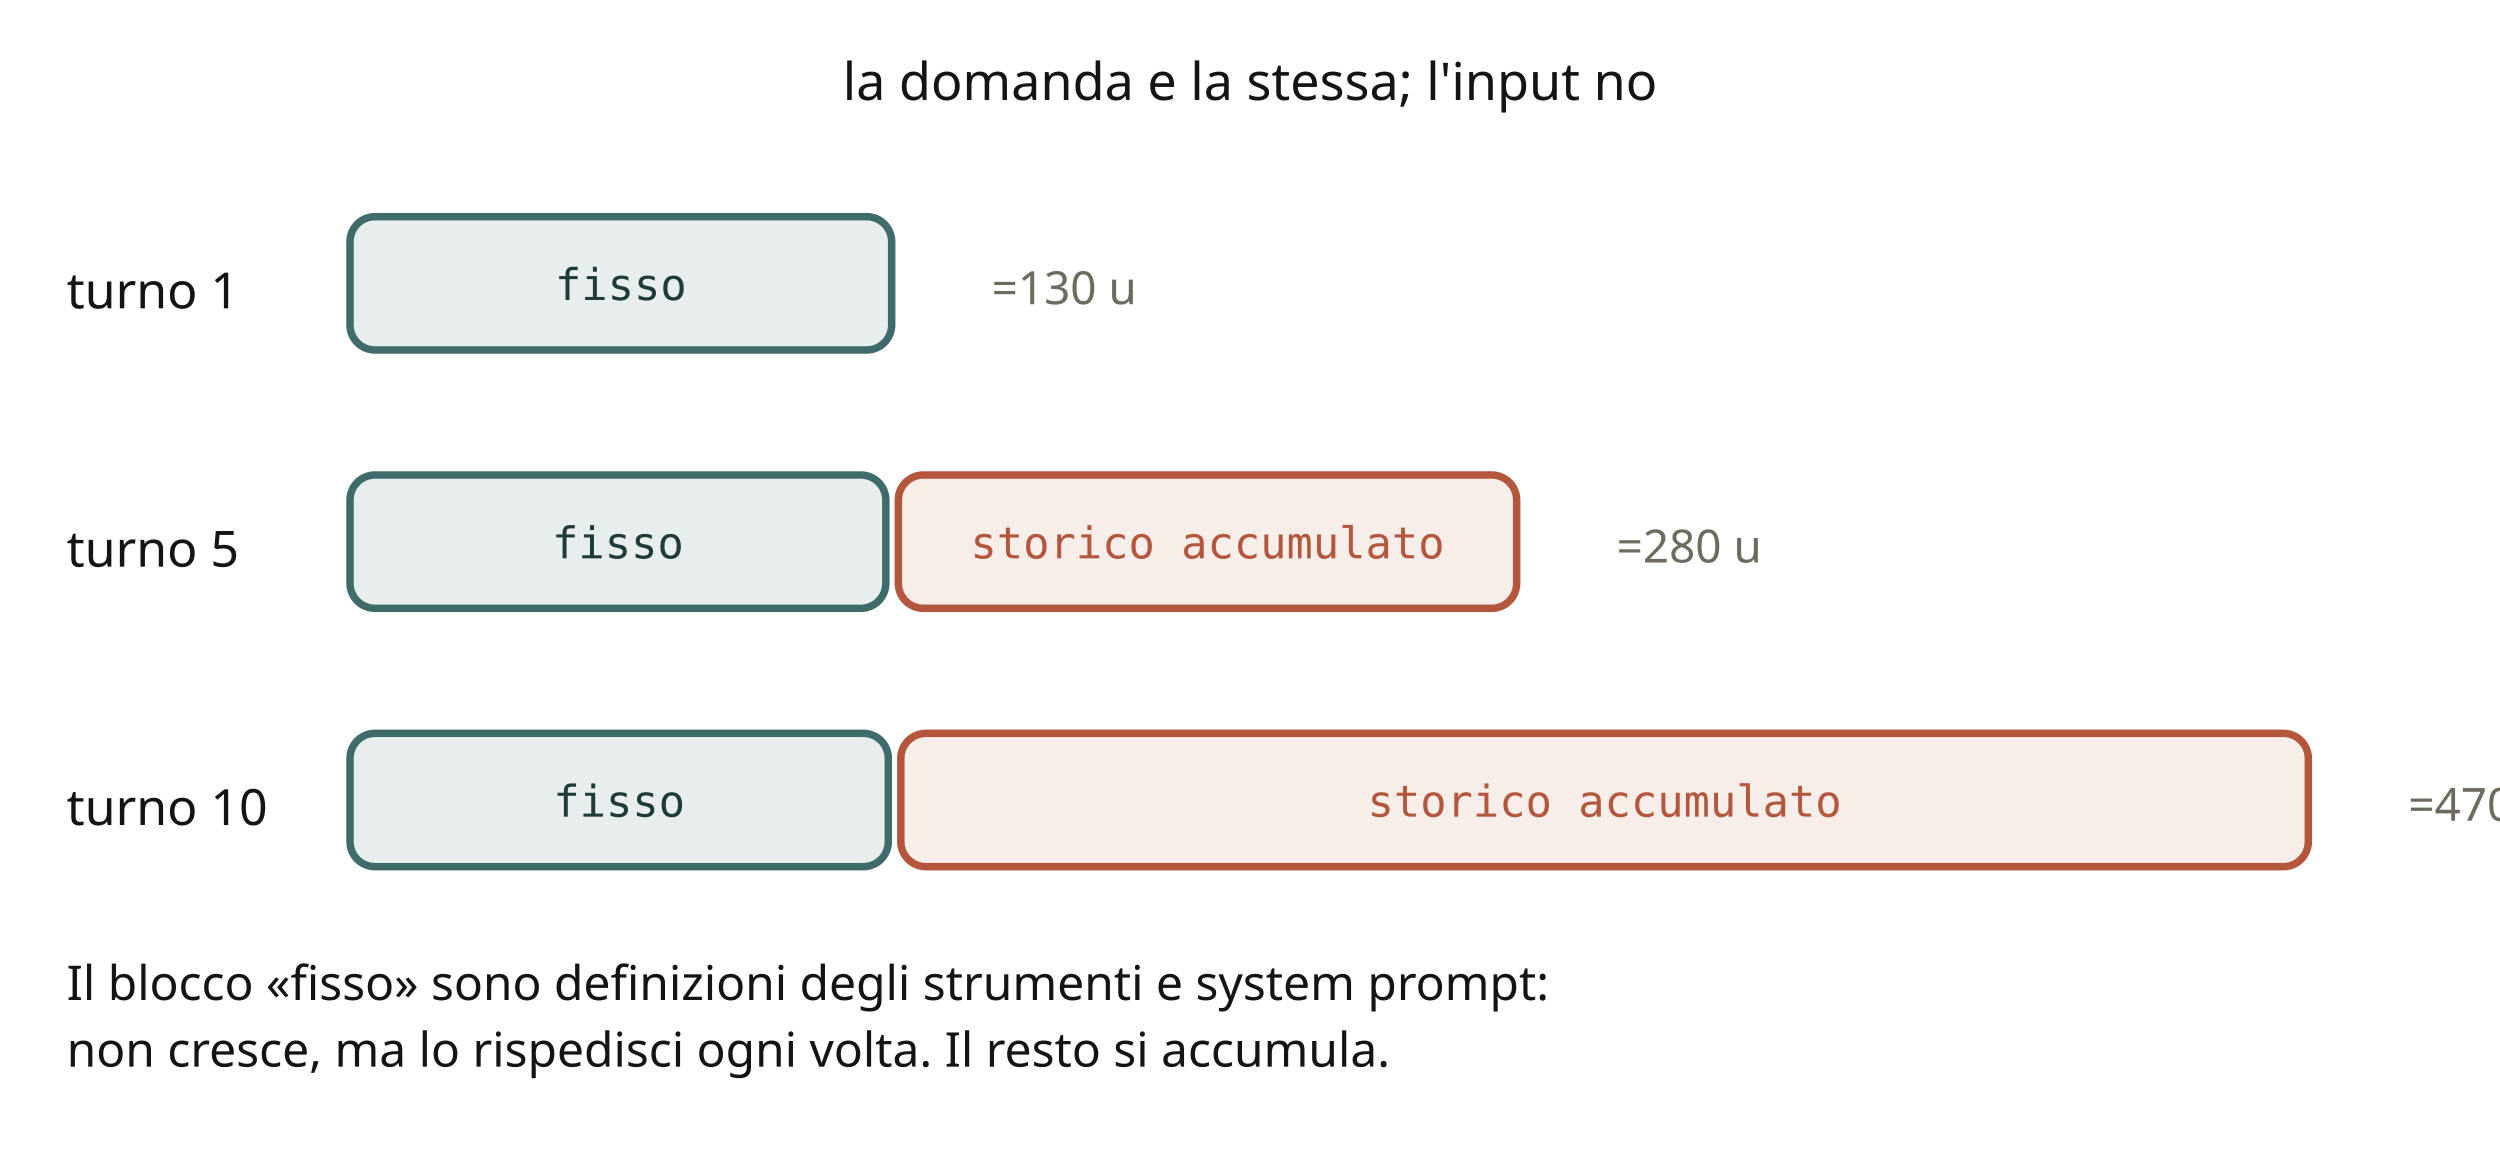
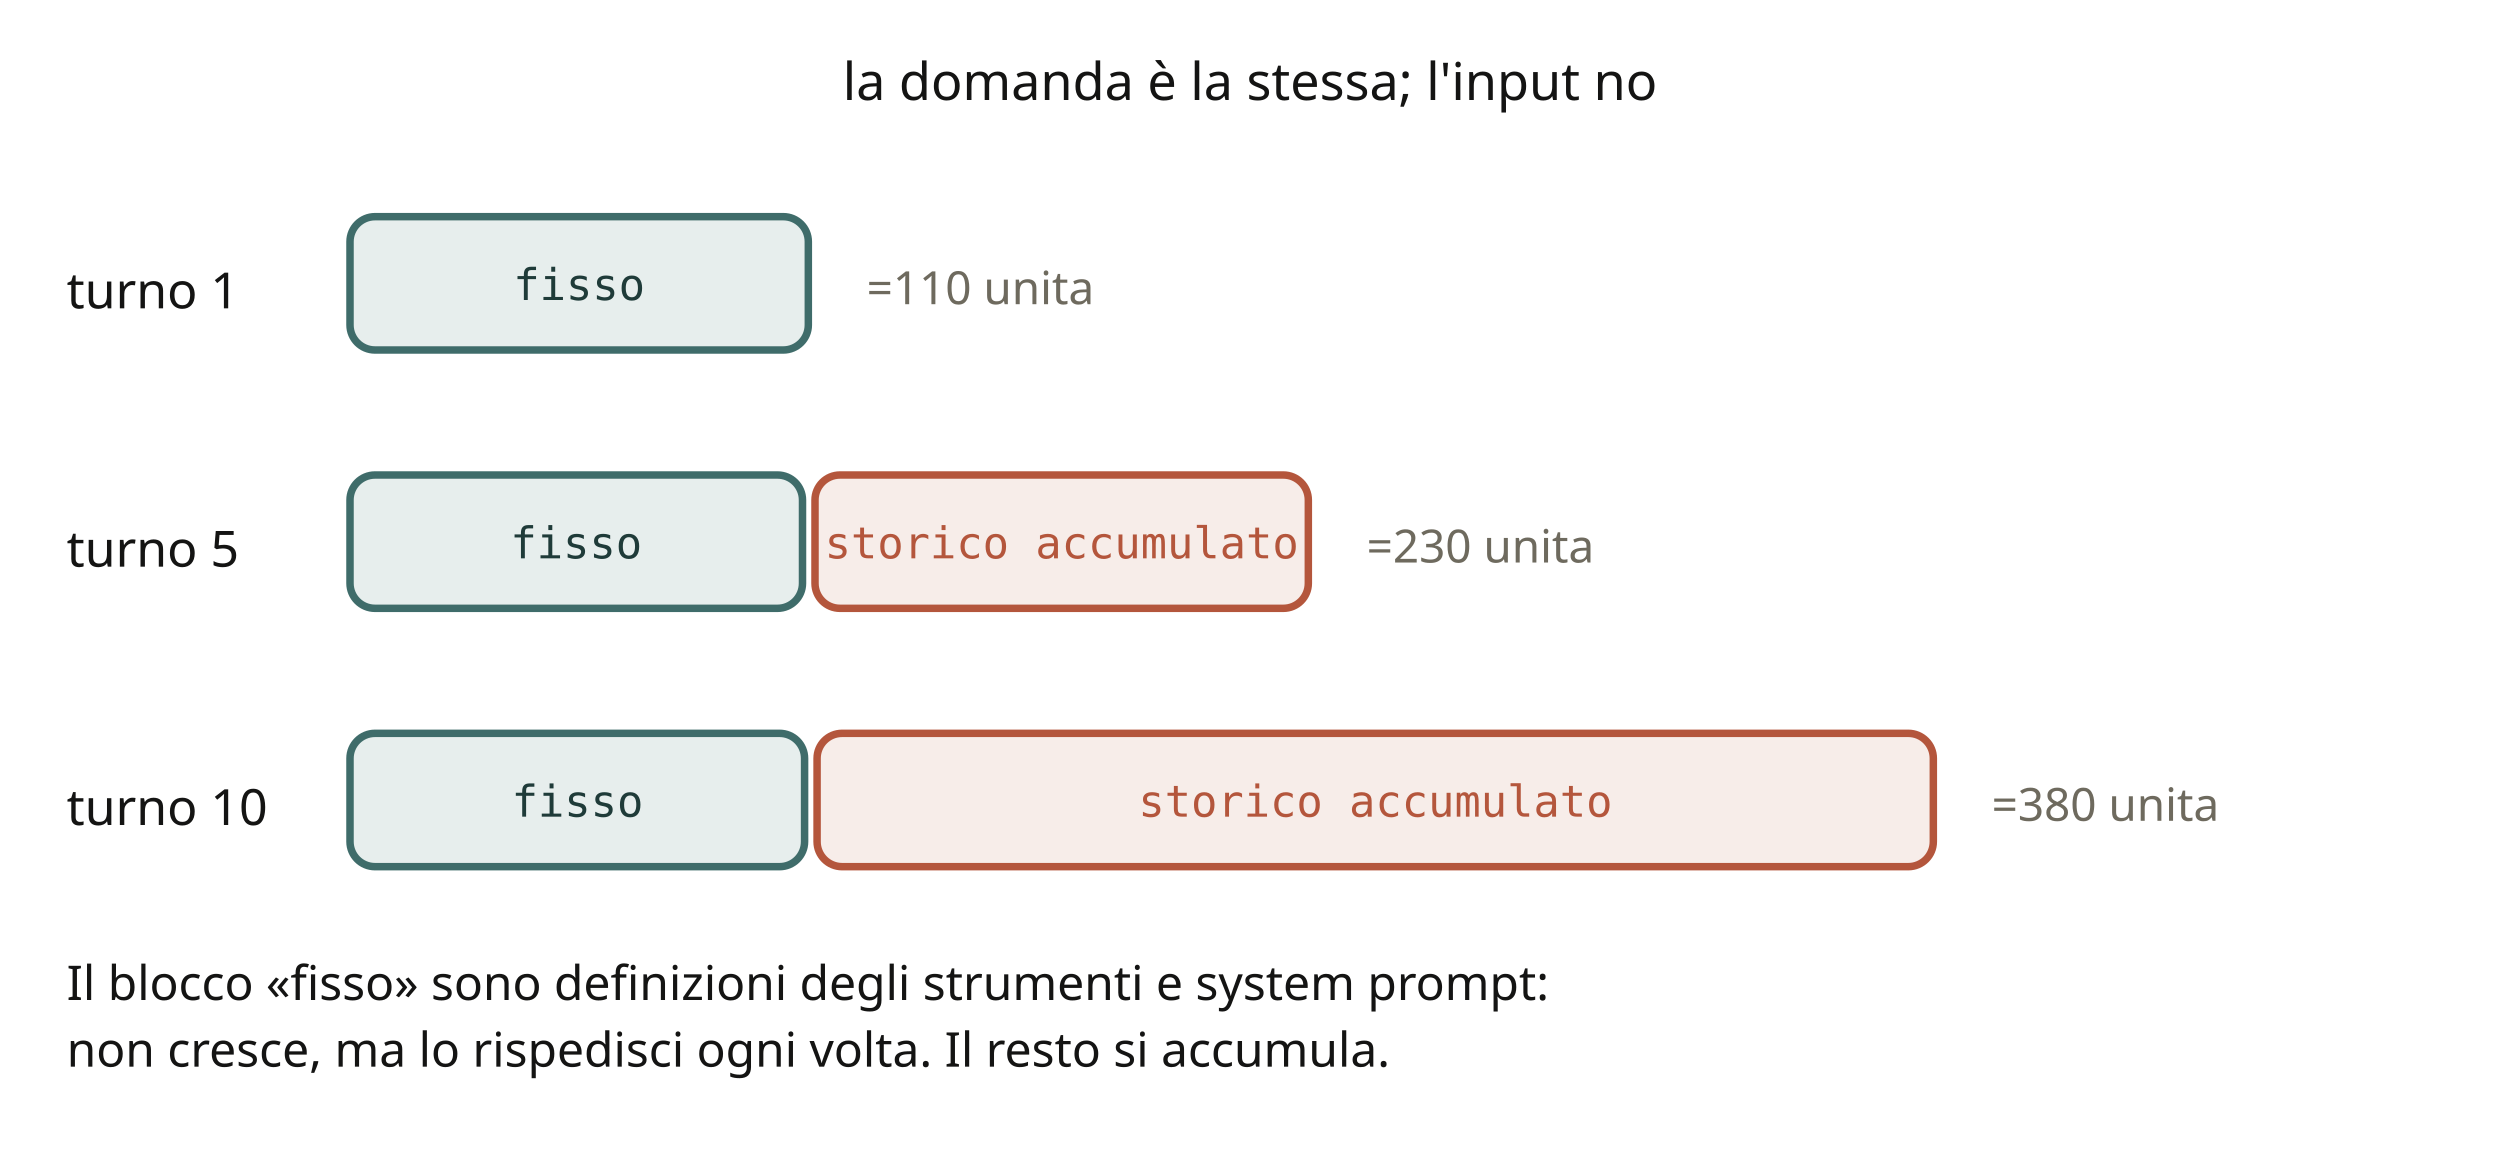
<svg xmlns="http://www.w3.org/2000/svg" viewBox="0 0 600 276" role="img" aria-label="Tre barre, turno 1, 5 e 10: la parte fissa resta uguale mentre lo storico accumulato allunga la richiesta a ogni turno">
  <defs>
    <marker id="ar" viewBox="0 0 10 10" refX="9" refY="5" markerWidth="6" markerHeight="6" orient="auto">
      <path d="M0 0 L10 5 L0 10 Z" fill="#B4563C" />
    </marker>
  </defs>
-   <text x="300" y="24" text-anchor="middle" font-family="'IBM Plex Sans', system-ui, sans-serif" font-size="12.5" fill="#141413">la domanda e la stessa; l'input no</text>
+   <text x="300" y="24" text-anchor="middle" font-family="'IBM Plex Sans', system-ui, sans-serif" font-size="12.5" fill="#141413">la domanda è la stessa; l'input no</text>
  <text x="16" y="74" text-anchor="start" font-family="'IBM Plex Sans', system-ui, sans-serif" font-size="12" fill="#141413">turno 1</text>
-   <rect x="84.0" y="52" width="130.0" height="32" rx="6" fill="#E7EEED" stroke="#3F6C6A" stroke-width="1.8" />
-   <text x="149.0" y="72.0" text-anchor="middle" font-family="'IBM Plex Mono', ui-monospace, monospace" font-size="10.5" fill="#1F3B39">fisso</text>
-   <text x="238" y="73" text-anchor="start" font-family="'IBM Plex Sans', system-ui, sans-serif" font-size="11" fill="#6E6A5E">=130 u</text>
+   <rect x="84.0" y="52" width="110.0" height="32" rx="6" fill="#E7EEED" stroke="#3F6C6A" stroke-width="1.8" />
+   <text x="139.0" y="72.0" text-anchor="middle" font-family="'IBM Plex Mono', ui-monospace, monospace" font-size="10.5" fill="#1F3B39">fisso</text>
+   <text x="208" y="73" text-anchor="start" font-family="'IBM Plex Sans', system-ui, sans-serif" font-size="11" fill="#6E6A5E">=110 unita</text>
  <text x="16" y="136" text-anchor="start" font-family="'IBM Plex Sans', system-ui, sans-serif" font-size="12" fill="#141413">turno 5</text>
-   <rect x="84.0" y="114" width="128.6" height="32" rx="6" fill="#E7EEED" stroke="#3F6C6A" stroke-width="1.8" />
-   <text x="148.3" y="134.0" text-anchor="middle" font-family="'IBM Plex Mono', ui-monospace, monospace" font-size="10.5" fill="#1F3B39">fisso</text>
-   <rect x="215.6" y="114" width="148.4" height="32" rx="6" fill="#F7EDE9" stroke="#B4563C" stroke-width="1.8" />
-   <text x="289.8" y="134.0" text-anchor="middle" font-family="'IBM Plex Mono', ui-monospace, monospace" font-size="10.5" fill="#B4563C">storico accumulato</text>
-   <text x="388" y="135" text-anchor="start" font-family="'IBM Plex Sans', system-ui, sans-serif" font-size="11" fill="#6E6A5E">=280 u</text>
+   <rect x="84.0" y="114" width="108.6" height="32" rx="6" fill="#E7EEED" stroke="#3F6C6A" stroke-width="1.8" />
+   <text x="138.3" y="134.0" text-anchor="middle" font-family="'IBM Plex Mono', ui-monospace, monospace" font-size="10.5" fill="#1F3B39">fisso</text>
+   <rect x="195.6" y="114" width="118.4" height="32" rx="6" fill="#F7EDE9" stroke="#B4563C" stroke-width="1.8" />
+   <text x="254.8" y="134.0" text-anchor="middle" font-family="'IBM Plex Mono', ui-monospace, monospace" font-size="10.5" fill="#B4563C">storico accumulato</text>
+   <text x="328" y="135" text-anchor="start" font-family="'IBM Plex Sans', system-ui, sans-serif" font-size="11" fill="#6E6A5E">=230 unita</text>
  <text x="16" y="198" text-anchor="start" font-family="'IBM Plex Sans', system-ui, sans-serif" font-size="12" fill="#141413">turno 10</text>
-   <rect x="84.0" y="176" width="129.2" height="32" rx="6" fill="#E7EEED" stroke="#3F6C6A" stroke-width="1.8" />
-   <text x="148.6" y="196.0" text-anchor="middle" font-family="'IBM Plex Mono', ui-monospace, monospace" font-size="10.5" fill="#1F3B39">fisso</text>
-   <rect x="216.2" y="176" width="337.8" height="32" rx="6" fill="#F7EDE9" stroke="#B4563C" stroke-width="1.8" />
-   <text x="385.1" y="196.0" text-anchor="middle" font-family="'IBM Plex Mono', ui-monospace, monospace" font-size="10.5" fill="#B4563C">storico accumulato</text>
-   <text x="578" y="197" text-anchor="start" font-family="'IBM Plex Sans', system-ui, sans-serif" font-size="11" fill="#6E6A5E">=470 u</text>
+   <rect x="84.0" y="176" width="109.1" height="32" rx="6" fill="#E7EEED" stroke="#3F6C6A" stroke-width="1.8" />
+   <text x="138.6" y="196.0" text-anchor="middle" font-family="'IBM Plex Mono', ui-monospace, monospace" font-size="10.5" fill="#1F3B39">fisso</text>
+   <rect x="196.1" y="176" width="267.9" height="32" rx="6" fill="#F7EDE9" stroke="#B4563C" stroke-width="1.8" />
+   <text x="330.1" y="196.0" text-anchor="middle" font-family="'IBM Plex Mono', ui-monospace, monospace" font-size="10.5" fill="#B4563C">storico accumulato</text>
+   <text x="478" y="197" text-anchor="start" font-family="'IBM Plex Sans', system-ui, sans-serif" font-size="11" fill="#6E6A5E">=380 unita</text>
  <text x="16" y="240" text-anchor="start" font-family="'IBM Plex Sans', system-ui, sans-serif" font-size="11.5" fill="#141413">Il blocco «fisso» sono definizioni degli strumenti e system prompt:</text>
  <text x="16" y="256" text-anchor="start" font-family="'IBM Plex Sans', system-ui, sans-serif" font-size="11.5" fill="#141413">non cresce, ma lo rispedisci ogni volta. Il resto si accumula.</text>
</svg>
